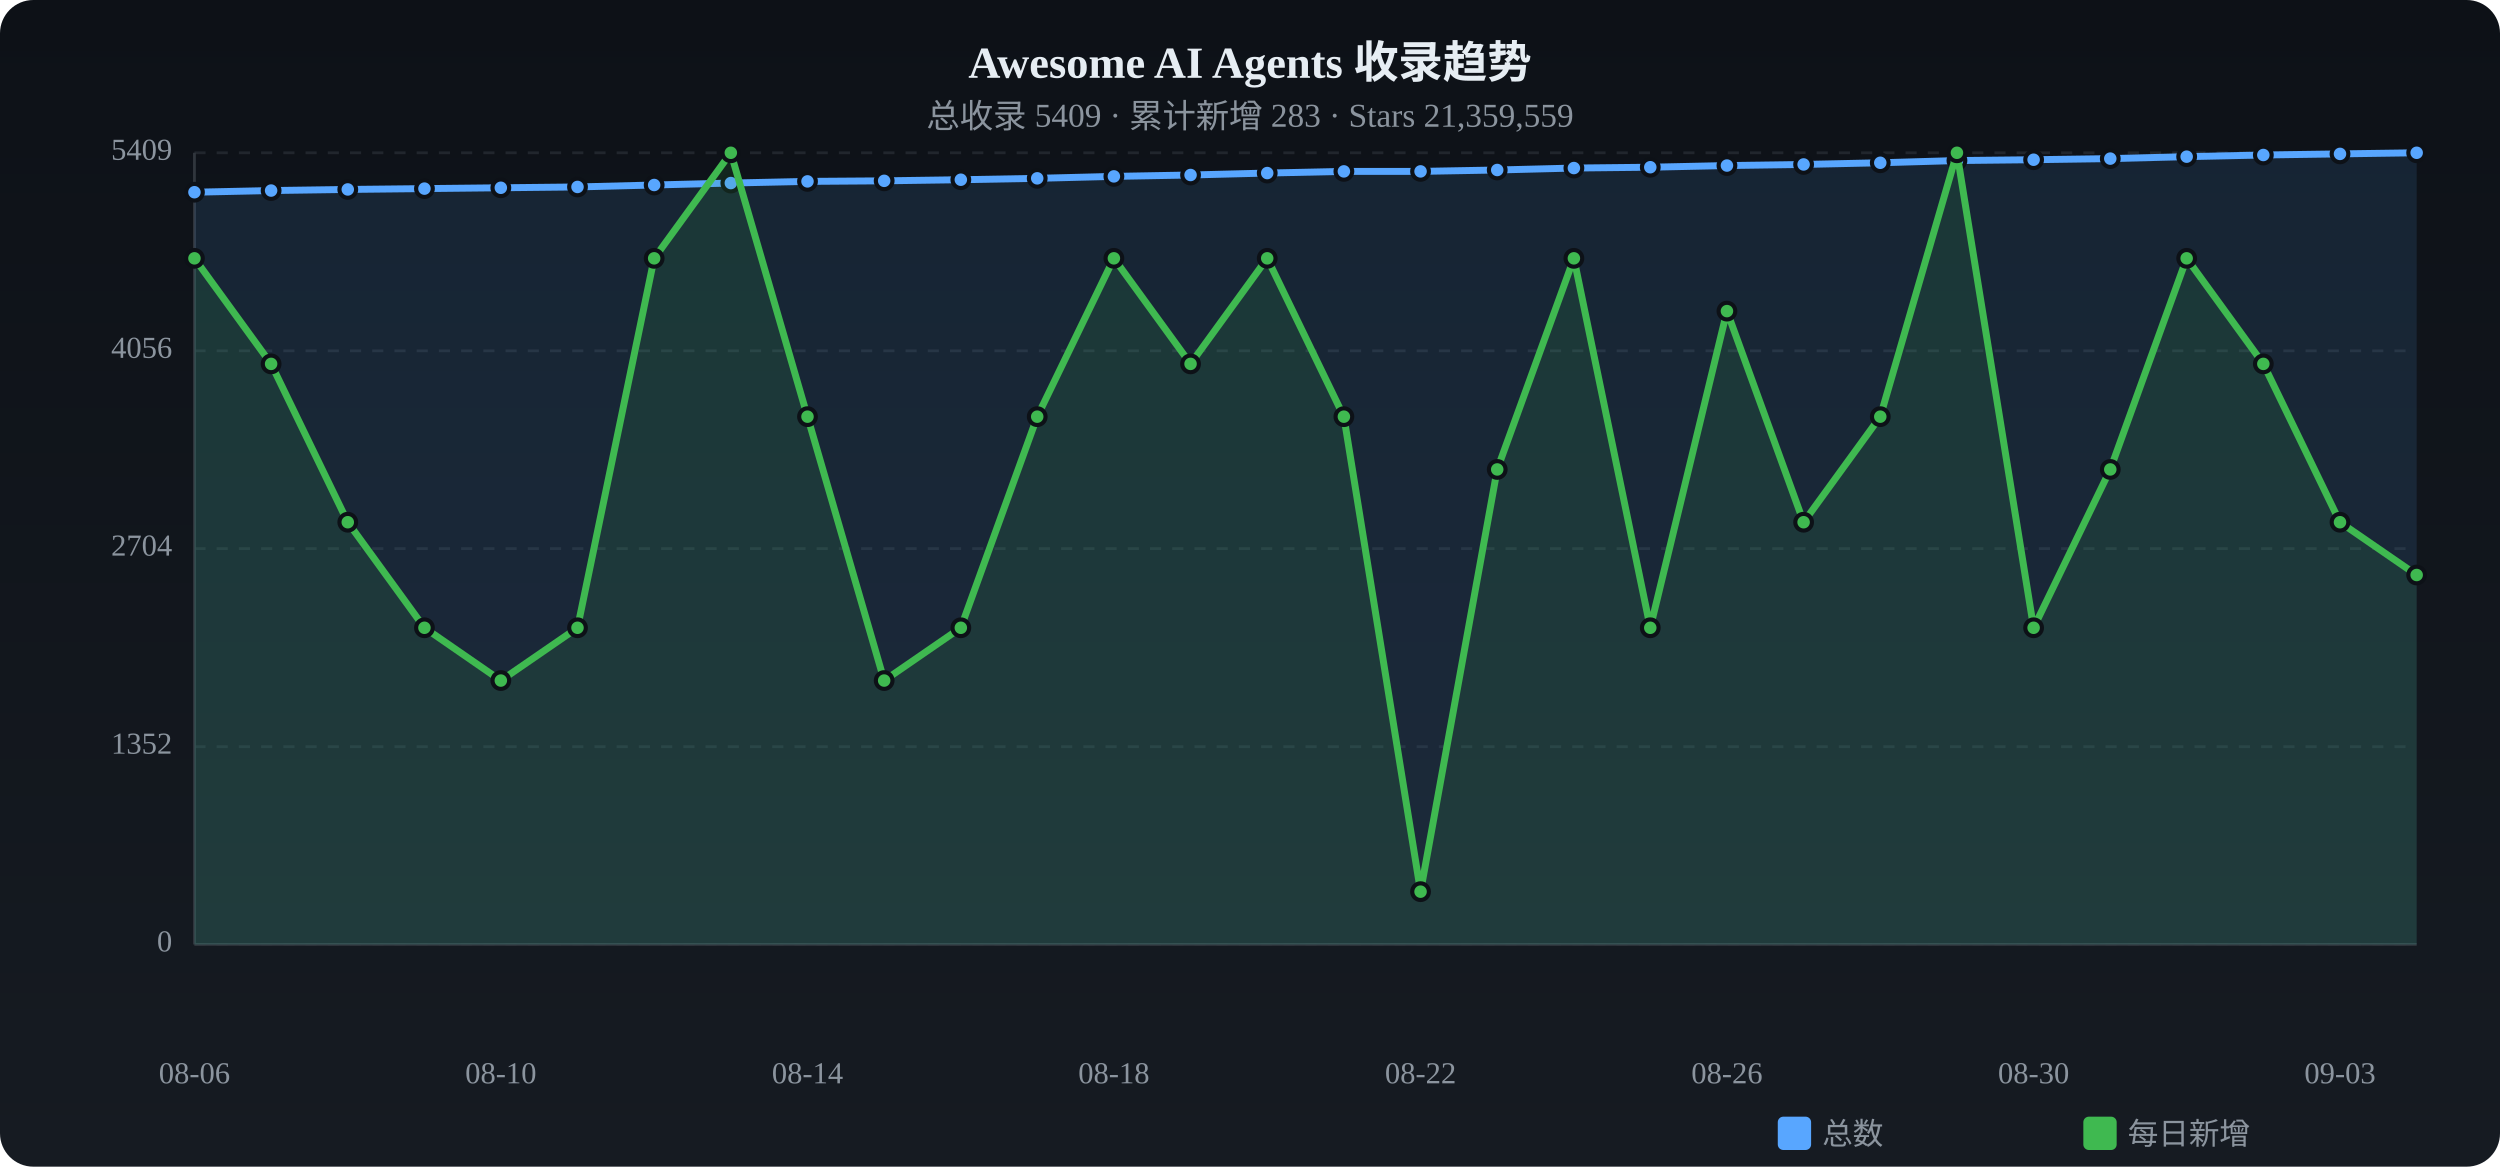
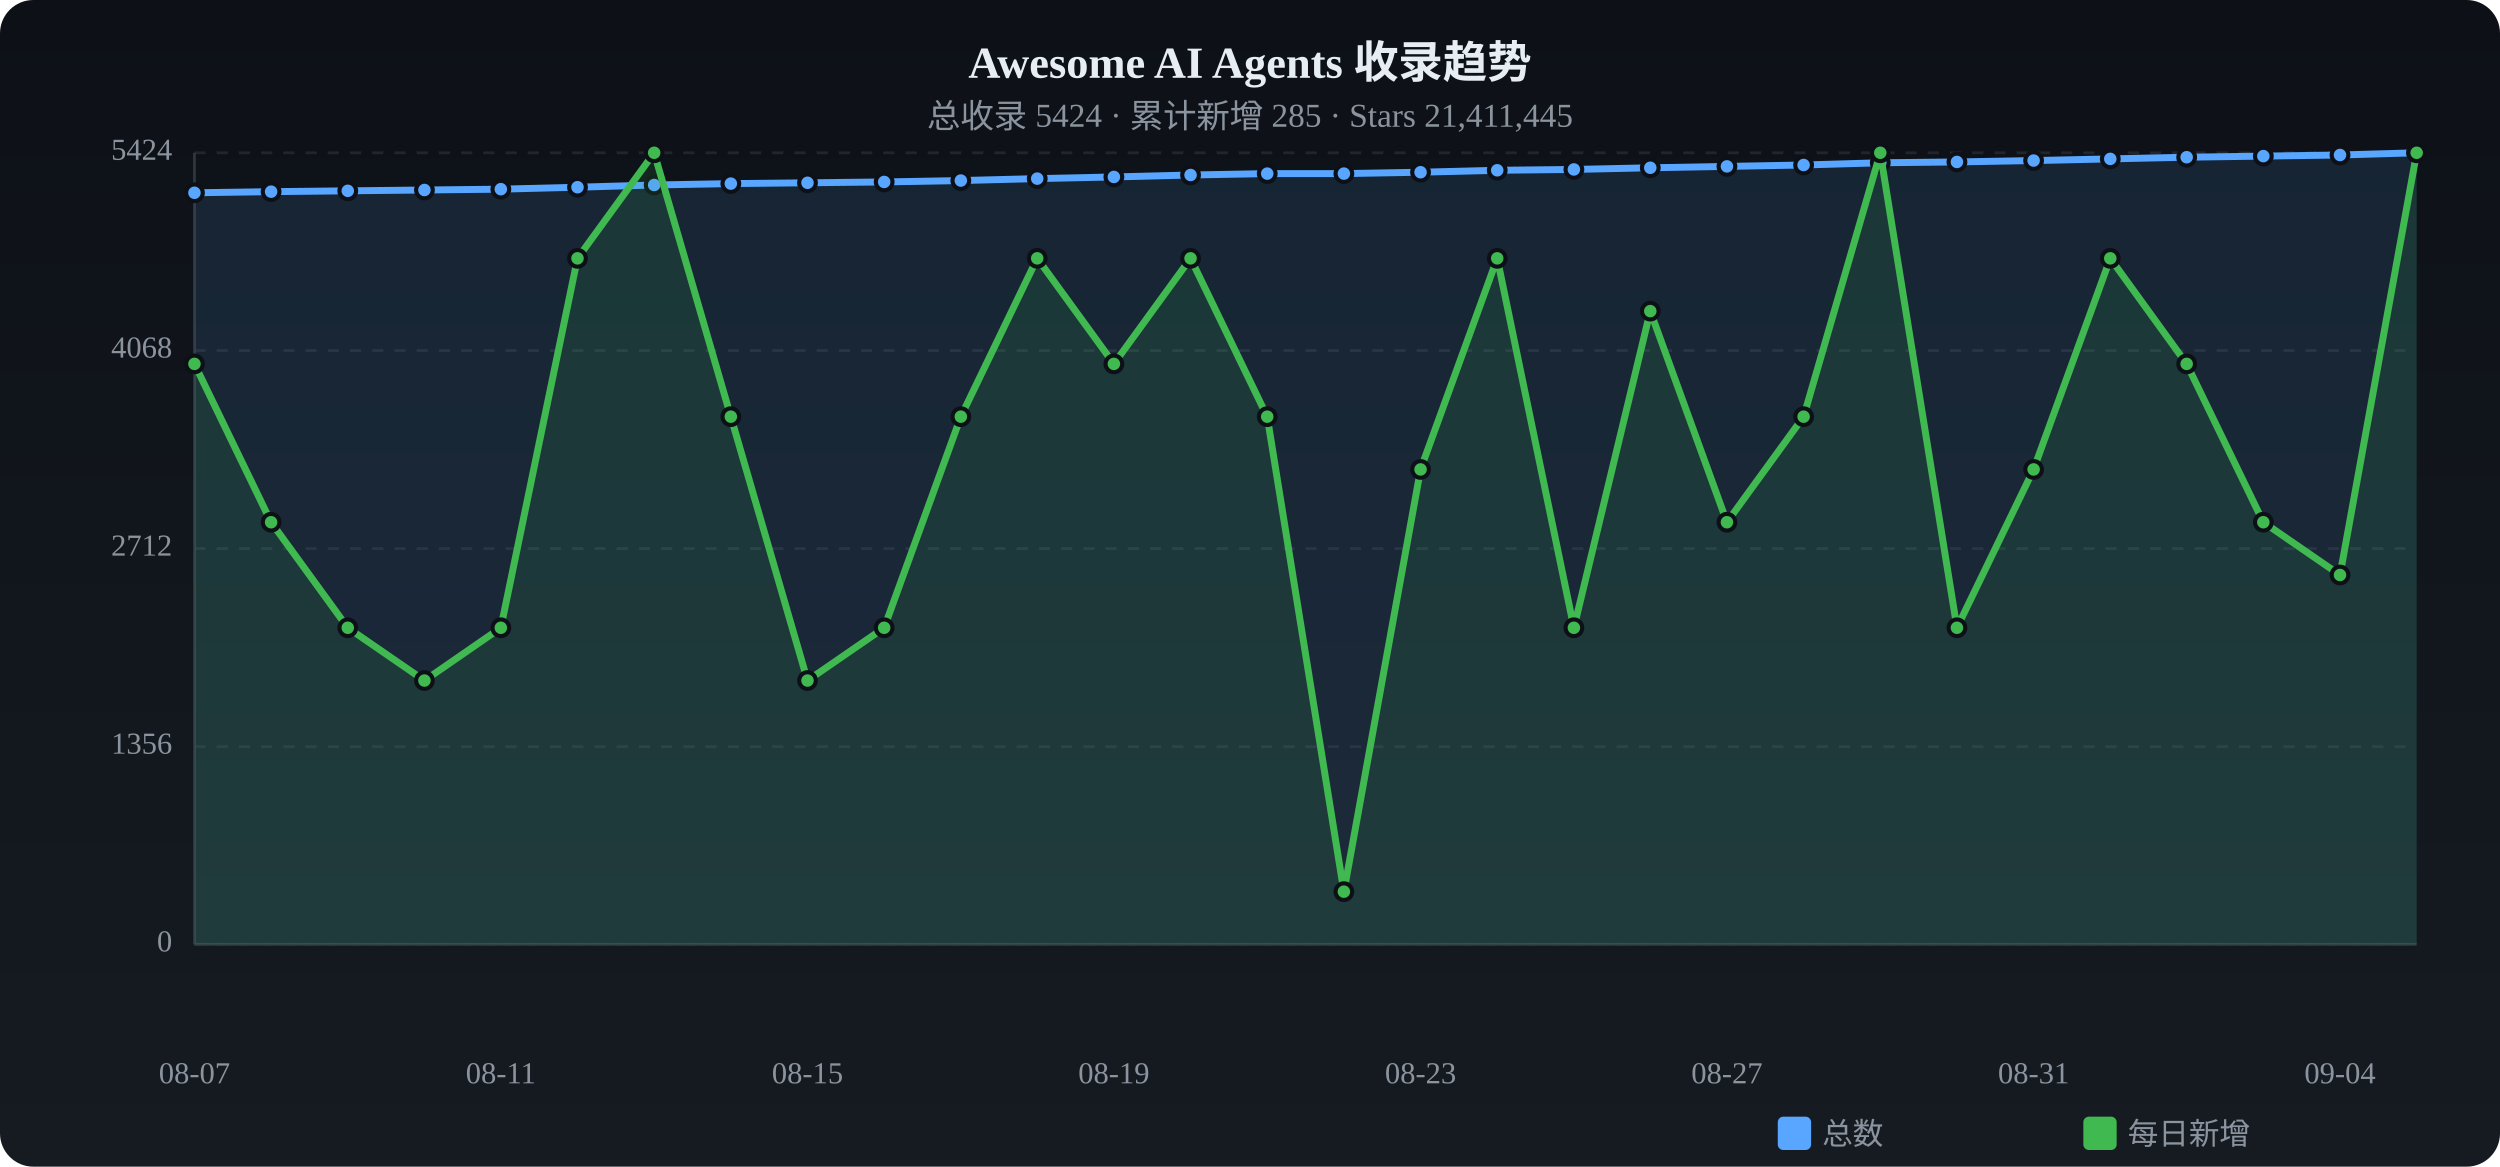
<svg xmlns="http://www.w3.org/2000/svg" viewBox="0 0 900 420" width="900" height="420">
  <defs>
    <linearGradient id="tbg" x1="0%" y1="0%" x2="0%" y2="100%">
      <stop offset="0%" stop-color="#0d1117" />
      <stop offset="100%" stop-color="#161b22" />
    </linearGradient>
  </defs>
  <rect width="900" height="420" rx="12" fill="url(#tbg)" />
  <text x="450.0" y="28" text-anchor="middle" fill="#e6edf3" font-size="16" font-weight="bold">Awesome AI Agents 收录趋势</text>
-   <text x="450.0" y="46" text-anchor="middle" fill="#8b949e" font-size="12">总收录 5409 · 累计新增 283 · Stars 21,359,559</text>
+   <text x="450.0" y="46" text-anchor="middle" fill="#8b949e" font-size="12">总收录 5424 · 累计新增 285 · Stars 21,411,445</text>
  <text x="62" y="340.0" text-anchor="end" fill="#8b949e" font-size="11" dominant-baseline="middle">0</text>
  <line x1="70" y1="340.0" x2="870" y2="340.0" stroke="#21262d" stroke-dasharray="4 4" />
-   <text x="62" y="268.8" text-anchor="end" fill="#8b949e" font-size="11" dominant-baseline="middle">1352</text>
+   <text x="62" y="268.8" text-anchor="end" fill="#8b949e" font-size="11" dominant-baseline="middle">1356</text>
  <line x1="70" y1="268.8" x2="870" y2="268.8" stroke="#21262d" stroke-dasharray="4 4" />
-   <text x="62" y="197.5" text-anchor="end" fill="#8b949e" font-size="11" dominant-baseline="middle">2704</text>
+   <text x="62" y="197.5" text-anchor="end" fill="#8b949e" font-size="11" dominant-baseline="middle">2712</text>
  <line x1="70" y1="197.5" x2="870" y2="197.5" stroke="#21262d" stroke-dasharray="4 4" />
-   <text x="62" y="126.3" text-anchor="end" fill="#8b949e" font-size="11" dominant-baseline="middle">4056</text>
-   <line x1="70" y1="126.3" x2="870" y2="126.3" stroke="#21262d" stroke-dasharray="4 4" />
-   <text x="62" y="55.0" text-anchor="end" fill="#8b949e" font-size="11" dominant-baseline="middle">5409</text>
+   <text x="62" y="126.2" text-anchor="end" fill="#8b949e" font-size="11" dominant-baseline="middle">4068</text>
+   <line x1="70" y1="126.2" x2="870" y2="126.2" stroke="#21262d" stroke-dasharray="4 4" />
+   <text x="62" y="55.0" text-anchor="end" fill="#8b949e" font-size="11" dominant-baseline="middle">5424</text>
  <line x1="70" y1="55.0" x2="870" y2="55.0" stroke="#21262d" stroke-dasharray="4 4" />
  <line x1="70" y1="55" x2="70" y2="340" stroke="#30363d" />
  <line x1="70" y1="340" x2="870" y2="340" stroke="#30363d" />
-   <path d="M70.0,69.2 L97.6,68.6 L125.2,68.2 L152.8,67.9 L180.3,67.6 L207.9,67.3 L235.5,66.6 L263.1,65.9 L290.7,65.3 L318.3,65.1 L345.9,64.7 L373.4,64.2 L401.0,63.5 L428.6,63.0 L456.2,62.3 L483.8,61.7 L511.4,61.7 L539.0,61.2 L566.6,60.5 L594.1,60.2 L621.7,59.6 L649.3,59.2 L676.9,58.6 L704.5,57.8 L732.1,57.5 L759.7,57.1 L787.2,56.4 L814.8,55.8 L842.4,55.4 L870.0,55.0 L870.0,340 L70.0,340 Z" fill="#58a6ff" opacity="0.12" />
-   <polyline points="70.0,69.2 97.6,68.6 125.2,68.2 152.8,67.9 180.3,67.6 207.9,67.3 235.5,66.6 263.1,65.9 290.7,65.3 318.3,65.1 345.9,64.7 373.4,64.2 401.0,63.5 428.6,63.0 456.2,62.3 483.8,61.7 511.4,61.7 539.0,61.2 566.6,60.5 594.1,60.2 621.7,59.6 649.3,59.2 676.9,58.6 704.5,57.8 732.1,57.5 759.7,57.1 787.2,56.4 814.8,55.8 842.4,55.4 870.0,55.0" fill="none" stroke="#58a6ff" stroke-width="2.5" stroke-linecap="round" stroke-linejoin="round" />
-   <circle cx="70.0" cy="69.2" r="3" fill="#58a6ff" stroke="#0d1117" stroke-width="1.5" />
-   <circle cx="97.6" cy="68.6" r="3" fill="#58a6ff" stroke="#0d1117" stroke-width="1.5" />
-   <circle cx="125.2" cy="68.2" r="3" fill="#58a6ff" stroke="#0d1117" stroke-width="1.5" />
-   <circle cx="152.8" cy="67.9" r="3" fill="#58a6ff" stroke="#0d1117" stroke-width="1.5" />
-   <circle cx="180.3" cy="67.6" r="3" fill="#58a6ff" stroke="#0d1117" stroke-width="1.5" />
-   <circle cx="207.9" cy="67.3" r="3" fill="#58a6ff" stroke="#0d1117" stroke-width="1.5" />
+   <path d="M70.0,69.4 L97.6,69.0 L125.2,68.7 L152.8,68.4 L180.3,68.1 L207.9,67.4 L235.5,66.6 L263.1,66.1 L290.7,65.8 L318.3,65.5 L345.9,65.0 L373.4,64.3 L401.0,63.7 L428.6,63.0 L456.2,62.5 L483.8,62.5 L511.4,62.0 L539.0,61.3 L566.6,61.0 L594.1,60.4 L621.7,59.9 L649.3,59.4 L676.9,58.6 L704.5,58.3 L732.1,57.8 L759.7,57.2 L787.2,56.6 L814.8,56.2 L842.4,55.8 L870.0,55.0 L870.0,340 L70.0,340 Z" fill="#58a6ff" opacity="0.12" />
+   <polyline points="70.0,69.4 97.6,69.0 125.2,68.7 152.8,68.4 180.3,68.1 207.9,67.4 235.5,66.6 263.1,66.1 290.7,65.8 318.3,65.5 345.9,65.0 373.4,64.3 401.0,63.7 428.6,63.0 456.2,62.5 483.8,62.5 511.4,62.0 539.0,61.3 566.6,61.0 594.1,60.4 621.7,59.9 649.3,59.4 676.9,58.6 704.5,58.3 732.1,57.8 759.7,57.2 787.2,56.6 814.8,56.2 842.4,55.8 870.0,55.0" fill="none" stroke="#58a6ff" stroke-width="2.5" stroke-linecap="round" stroke-linejoin="round" />
+   <circle cx="70.0" cy="69.4" r="3" fill="#58a6ff" stroke="#0d1117" stroke-width="1.5" />
+   <circle cx="97.6" cy="69.0" r="3" fill="#58a6ff" stroke="#0d1117" stroke-width="1.5" />
+   <circle cx="125.2" cy="68.7" r="3" fill="#58a6ff" stroke="#0d1117" stroke-width="1.5" />
+   <circle cx="152.8" cy="68.4" r="3" fill="#58a6ff" stroke="#0d1117" stroke-width="1.5" />
+   <circle cx="180.3" cy="68.1" r="3" fill="#58a6ff" stroke="#0d1117" stroke-width="1.5" />
+   <circle cx="207.9" cy="67.4" r="3" fill="#58a6ff" stroke="#0d1117" stroke-width="1.5" />
  <circle cx="235.5" cy="66.6" r="3" fill="#58a6ff" stroke="#0d1117" stroke-width="1.5" />
-   <circle cx="263.1" cy="65.9" r="3" fill="#58a6ff" stroke="#0d1117" stroke-width="1.5" />
-   <circle cx="290.7" cy="65.3" r="3" fill="#58a6ff" stroke="#0d1117" stroke-width="1.5" />
-   <circle cx="318.3" cy="65.1" r="3" fill="#58a6ff" stroke="#0d1117" stroke-width="1.5" />
-   <circle cx="345.9" cy="64.7" r="3" fill="#58a6ff" stroke="#0d1117" stroke-width="1.5" />
-   <circle cx="373.4" cy="64.2" r="3" fill="#58a6ff" stroke="#0d1117" stroke-width="1.5" />
-   <circle cx="401.0" cy="63.5" r="3" fill="#58a6ff" stroke="#0d1117" stroke-width="1.5" />
+   <circle cx="263.1" cy="66.1" r="3" fill="#58a6ff" stroke="#0d1117" stroke-width="1.5" />
+   <circle cx="290.7" cy="65.8" r="3" fill="#58a6ff" stroke="#0d1117" stroke-width="1.5" />
+   <circle cx="318.3" cy="65.5" r="3" fill="#58a6ff" stroke="#0d1117" stroke-width="1.5" />
+   <circle cx="345.9" cy="65.0" r="3" fill="#58a6ff" stroke="#0d1117" stroke-width="1.5" />
+   <circle cx="373.4" cy="64.3" r="3" fill="#58a6ff" stroke="#0d1117" stroke-width="1.5" />
+   <circle cx="401.0" cy="63.7" r="3" fill="#58a6ff" stroke="#0d1117" stroke-width="1.5" />
  <circle cx="428.6" cy="63.0" r="3" fill="#58a6ff" stroke="#0d1117" stroke-width="1.5" />
-   <circle cx="456.2" cy="62.3" r="3" fill="#58a6ff" stroke="#0d1117" stroke-width="1.5" />
-   <circle cx="483.8" cy="61.7" r="3" fill="#58a6ff" stroke="#0d1117" stroke-width="1.5" />
-   <circle cx="511.4" cy="61.7" r="3" fill="#58a6ff" stroke="#0d1117" stroke-width="1.5" />
-   <circle cx="539.0" cy="61.2" r="3" fill="#58a6ff" stroke="#0d1117" stroke-width="1.5" />
-   <circle cx="566.6" cy="60.5" r="3" fill="#58a6ff" stroke="#0d1117" stroke-width="1.5" />
-   <circle cx="594.1" cy="60.2" r="3" fill="#58a6ff" stroke="#0d1117" stroke-width="1.5" />
-   <circle cx="621.7" cy="59.6" r="3" fill="#58a6ff" stroke="#0d1117" stroke-width="1.5" />
-   <circle cx="649.3" cy="59.2" r="3" fill="#58a6ff" stroke="#0d1117" stroke-width="1.5" />
+   <circle cx="456.2" cy="62.5" r="3" fill="#58a6ff" stroke="#0d1117" stroke-width="1.5" />
+   <circle cx="483.8" cy="62.5" r="3" fill="#58a6ff" stroke="#0d1117" stroke-width="1.5" />
+   <circle cx="511.4" cy="62.0" r="3" fill="#58a6ff" stroke="#0d1117" stroke-width="1.5" />
+   <circle cx="539.0" cy="61.3" r="3" fill="#58a6ff" stroke="#0d1117" stroke-width="1.5" />
+   <circle cx="566.6" cy="61.0" r="3" fill="#58a6ff" stroke="#0d1117" stroke-width="1.5" />
+   <circle cx="594.1" cy="60.4" r="3" fill="#58a6ff" stroke="#0d1117" stroke-width="1.5" />
+   <circle cx="621.7" cy="59.9" r="3" fill="#58a6ff" stroke="#0d1117" stroke-width="1.5" />
+   <circle cx="649.3" cy="59.4" r="3" fill="#58a6ff" stroke="#0d1117" stroke-width="1.5" />
  <circle cx="676.9" cy="58.6" r="3" fill="#58a6ff" stroke="#0d1117" stroke-width="1.5" />
-   <circle cx="704.5" cy="57.8" r="3" fill="#58a6ff" stroke="#0d1117" stroke-width="1.5" />
-   <circle cx="732.1" cy="57.5" r="3" fill="#58a6ff" stroke="#0d1117" stroke-width="1.5" />
-   <circle cx="759.7" cy="57.1" r="3" fill="#58a6ff" stroke="#0d1117" stroke-width="1.5" />
-   <circle cx="787.2" cy="56.4" r="3" fill="#58a6ff" stroke="#0d1117" stroke-width="1.5" />
-   <circle cx="814.8" cy="55.8" r="3" fill="#58a6ff" stroke="#0d1117" stroke-width="1.5" />
-   <circle cx="842.4" cy="55.4" r="3" fill="#58a6ff" stroke="#0d1117" stroke-width="1.5" />
+   <circle cx="704.5" cy="58.3" r="3" fill="#58a6ff" stroke="#0d1117" stroke-width="1.5" />
+   <circle cx="732.1" cy="57.8" r="3" fill="#58a6ff" stroke="#0d1117" stroke-width="1.5" />
+   <circle cx="759.7" cy="57.2" r="3" fill="#58a6ff" stroke="#0d1117" stroke-width="1.5" />
+   <circle cx="787.2" cy="56.6" r="3" fill="#58a6ff" stroke="#0d1117" stroke-width="1.5" />
+   <circle cx="814.8" cy="56.2" r="3" fill="#58a6ff" stroke="#0d1117" stroke-width="1.5" />
+   <circle cx="842.4" cy="55.8" r="3" fill="#58a6ff" stroke="#0d1117" stroke-width="1.5" />
  <circle cx="870.0" cy="55.0" r="3" fill="#58a6ff" stroke="#0d1117" stroke-width="1.5" />
-   <path d="M70.0,93.0 L97.6,131.0 L125.2,188.0 L152.8,226.0 L180.3,245.0 L207.9,226.0 L235.5,93.0 L263.1,55.0 L290.7,150.0 L318.3,245.0 L345.9,226.0 L373.4,150.0 L401.0,93.0 L428.6,131.0 L456.2,93.0 L483.8,150.0 L511.4,321.0 L539.0,169.0 L566.6,93.0 L594.1,226.0 L621.7,112.0 L649.3,188.0 L676.9,150.0 L704.5,55.0 L732.1,226.0 L759.7,169.0 L787.2,93.0 L814.8,131.0 L842.4,188.0 L870.0,207.0 L870.0,340 L70.0,340 Z" fill="#3fb950" opacity="0.12" />
-   <polyline points="70.0,93.0 97.6,131.0 125.2,188.0 152.8,226.0 180.3,245.0 207.9,226.0 235.5,93.0 263.1,55.0 290.7,150.0 318.3,245.0 345.9,226.0 373.4,150.0 401.0,93.0 428.6,131.0 456.2,93.0 483.8,150.0 511.4,321.0 539.0,169.0 566.6,93.0 594.1,226.0 621.7,112.0 649.3,188.0 676.9,150.0 704.5,55.0 732.1,226.0 759.7,169.0 787.2,93.0 814.8,131.0 842.4,188.0 870.0,207.0" fill="none" stroke="#3fb950" stroke-width="2.5" stroke-linecap="round" stroke-linejoin="round" />
-   <circle cx="70.0" cy="93.0" r="3" fill="#3fb950" stroke="#0d1117" stroke-width="1.5" />
-   <circle cx="97.6" cy="131.0" r="3" fill="#3fb950" stroke="#0d1117" stroke-width="1.5" />
-   <circle cx="125.2" cy="188.0" r="3" fill="#3fb950" stroke="#0d1117" stroke-width="1.5" />
-   <circle cx="152.8" cy="226.0" r="3" fill="#3fb950" stroke="#0d1117" stroke-width="1.5" />
-   <circle cx="180.3" cy="245.0" r="3" fill="#3fb950" stroke="#0d1117" stroke-width="1.5" />
-   <circle cx="207.9" cy="226.0" r="3" fill="#3fb950" stroke="#0d1117" stroke-width="1.5" />
-   <circle cx="235.5" cy="93.0" r="3" fill="#3fb950" stroke="#0d1117" stroke-width="1.5" />
-   <circle cx="263.1" cy="55.0" r="3" fill="#3fb950" stroke="#0d1117" stroke-width="1.5" />
-   <circle cx="290.7" cy="150.0" r="3" fill="#3fb950" stroke="#0d1117" stroke-width="1.5" />
-   <circle cx="318.3" cy="245.0" r="3" fill="#3fb950" stroke="#0d1117" stroke-width="1.5" />
-   <circle cx="345.9" cy="226.0" r="3" fill="#3fb950" stroke="#0d1117" stroke-width="1.5" />
-   <circle cx="373.4" cy="150.0" r="3" fill="#3fb950" stroke="#0d1117" stroke-width="1.5" />
-   <circle cx="401.0" cy="93.0" r="3" fill="#3fb950" stroke="#0d1117" stroke-width="1.5" />
-   <circle cx="428.6" cy="131.0" r="3" fill="#3fb950" stroke="#0d1117" stroke-width="1.5" />
-   <circle cx="456.2" cy="93.0" r="3" fill="#3fb950" stroke="#0d1117" stroke-width="1.5" />
-   <circle cx="483.8" cy="150.0" r="3" fill="#3fb950" stroke="#0d1117" stroke-width="1.5" />
-   <circle cx="511.4" cy="321.0" r="3" fill="#3fb950" stroke="#0d1117" stroke-width="1.5" />
-   <circle cx="539.0" cy="169.0" r="3" fill="#3fb950" stroke="#0d1117" stroke-width="1.5" />
-   <circle cx="566.6" cy="93.0" r="3" fill="#3fb950" stroke="#0d1117" stroke-width="1.5" />
-   <circle cx="594.1" cy="226.0" r="3" fill="#3fb950" stroke="#0d1117" stroke-width="1.5" />
-   <circle cx="621.7" cy="112.0" r="3" fill="#3fb950" stroke="#0d1117" stroke-width="1.5" />
-   <circle cx="649.3" cy="188.0" r="3" fill="#3fb950" stroke="#0d1117" stroke-width="1.5" />
-   <circle cx="676.9" cy="150.0" r="3" fill="#3fb950" stroke="#0d1117" stroke-width="1.5" />
-   <circle cx="704.5" cy="55.0" r="3" fill="#3fb950" stroke="#0d1117" stroke-width="1.5" />
-   <circle cx="732.1" cy="226.0" r="3" fill="#3fb950" stroke="#0d1117" stroke-width="1.5" />
-   <circle cx="759.7" cy="169.0" r="3" fill="#3fb950" stroke="#0d1117" stroke-width="1.5" />
-   <circle cx="787.2" cy="93.0" r="3" fill="#3fb950" stroke="#0d1117" stroke-width="1.5" />
-   <circle cx="814.8" cy="131.0" r="3" fill="#3fb950" stroke="#0d1117" stroke-width="1.5" />
-   <circle cx="842.4" cy="188.0" r="3" fill="#3fb950" stroke="#0d1117" stroke-width="1.5" />
-   <circle cx="870.0" cy="207.0" r="3" fill="#3fb950" stroke="#0d1117" stroke-width="1.5" />
-   <text x="70.0" y="390" text-anchor="middle" fill="#8b949e" font-size="11">08-06</text>
-   <text x="180.3" y="390" text-anchor="middle" fill="#8b949e" font-size="11">08-10</text>
-   <text x="290.7" y="390" text-anchor="middle" fill="#8b949e" font-size="11">08-14</text>
-   <text x="401.0" y="390" text-anchor="middle" fill="#8b949e" font-size="11">08-18</text>
-   <text x="511.4" y="390" text-anchor="middle" fill="#8b949e" font-size="11">08-22</text>
-   <text x="621.7" y="390" text-anchor="middle" fill="#8b949e" font-size="11">08-26</text>
-   <text x="732.1" y="390" text-anchor="middle" fill="#8b949e" font-size="11">08-30</text>
-   <text x="842.4" y="390" text-anchor="middle" fill="#8b949e" font-size="11">09-03</text>
+   <path d="M70.0,131.0 L97.6,188.0 L125.2,226.0 L152.8,245.0 L180.3,226.0 L207.9,93.0 L235.5,55.0 L263.1,150.0 L290.7,245.0 L318.3,226.0 L345.9,150.0 L373.4,93.0 L401.0,131.0 L428.6,93.0 L456.2,150.0 L483.8,321.0 L511.4,169.0 L539.0,93.0 L566.6,226.0 L594.1,112.0 L621.7,188.0 L649.3,150.0 L676.9,55.0 L704.5,226.0 L732.1,169.0 L759.7,93.0 L787.2,131.0 L814.8,188.0 L842.4,207.0 L870.0,55.0 L870.0,340 L70.0,340 Z" fill="#3fb950" opacity="0.12" />
+   <polyline points="70.0,131.0 97.6,188.0 125.2,226.0 152.8,245.0 180.3,226.0 207.9,93.0 235.5,55.0 263.1,150.0 290.7,245.0 318.3,226.0 345.9,150.0 373.4,93.0 401.0,131.0 428.6,93.0 456.2,150.0 483.8,321.0 511.4,169.0 539.0,93.0 566.6,226.0 594.1,112.0 621.7,188.0 649.3,150.0 676.9,55.0 704.5,226.0 732.1,169.0 759.7,93.0 787.2,131.0 814.8,188.0 842.4,207.0 870.0,55.0" fill="none" stroke="#3fb950" stroke-width="2.5" stroke-linecap="round" stroke-linejoin="round" />
+   <circle cx="70.0" cy="131.0" r="3" fill="#3fb950" stroke="#0d1117" stroke-width="1.5" />
+   <circle cx="97.6" cy="188.0" r="3" fill="#3fb950" stroke="#0d1117" stroke-width="1.5" />
+   <circle cx="125.2" cy="226.0" r="3" fill="#3fb950" stroke="#0d1117" stroke-width="1.5" />
+   <circle cx="152.8" cy="245.0" r="3" fill="#3fb950" stroke="#0d1117" stroke-width="1.5" />
+   <circle cx="180.3" cy="226.0" r="3" fill="#3fb950" stroke="#0d1117" stroke-width="1.5" />
+   <circle cx="207.9" cy="93.0" r="3" fill="#3fb950" stroke="#0d1117" stroke-width="1.5" />
+   <circle cx="235.5" cy="55.0" r="3" fill="#3fb950" stroke="#0d1117" stroke-width="1.5" />
+   <circle cx="263.1" cy="150.0" r="3" fill="#3fb950" stroke="#0d1117" stroke-width="1.5" />
+   <circle cx="290.7" cy="245.0" r="3" fill="#3fb950" stroke="#0d1117" stroke-width="1.5" />
+   <circle cx="318.3" cy="226.0" r="3" fill="#3fb950" stroke="#0d1117" stroke-width="1.5" />
+   <circle cx="345.9" cy="150.0" r="3" fill="#3fb950" stroke="#0d1117" stroke-width="1.5" />
+   <circle cx="373.4" cy="93.0" r="3" fill="#3fb950" stroke="#0d1117" stroke-width="1.5" />
+   <circle cx="401.0" cy="131.0" r="3" fill="#3fb950" stroke="#0d1117" stroke-width="1.5" />
+   <circle cx="428.6" cy="93.0" r="3" fill="#3fb950" stroke="#0d1117" stroke-width="1.5" />
+   <circle cx="456.2" cy="150.0" r="3" fill="#3fb950" stroke="#0d1117" stroke-width="1.5" />
+   <circle cx="483.8" cy="321.0" r="3" fill="#3fb950" stroke="#0d1117" stroke-width="1.5" />
+   <circle cx="511.4" cy="169.0" r="3" fill="#3fb950" stroke="#0d1117" stroke-width="1.5" />
+   <circle cx="539.0" cy="93.0" r="3" fill="#3fb950" stroke="#0d1117" stroke-width="1.5" />
+   <circle cx="566.6" cy="226.0" r="3" fill="#3fb950" stroke="#0d1117" stroke-width="1.5" />
+   <circle cx="594.1" cy="112.0" r="3" fill="#3fb950" stroke="#0d1117" stroke-width="1.5" />
+   <circle cx="621.7" cy="188.0" r="3" fill="#3fb950" stroke="#0d1117" stroke-width="1.5" />
+   <circle cx="649.3" cy="150.0" r="3" fill="#3fb950" stroke="#0d1117" stroke-width="1.5" />
+   <circle cx="676.9" cy="55.0" r="3" fill="#3fb950" stroke="#0d1117" stroke-width="1.5" />
+   <circle cx="704.5" cy="226.0" r="3" fill="#3fb950" stroke="#0d1117" stroke-width="1.5" />
+   <circle cx="732.1" cy="169.0" r="3" fill="#3fb950" stroke="#0d1117" stroke-width="1.5" />
+   <circle cx="759.7" cy="93.0" r="3" fill="#3fb950" stroke="#0d1117" stroke-width="1.5" />
+   <circle cx="787.2" cy="131.0" r="3" fill="#3fb950" stroke="#0d1117" stroke-width="1.5" />
+   <circle cx="814.8" cy="188.0" r="3" fill="#3fb950" stroke="#0d1117" stroke-width="1.5" />
+   <circle cx="842.4" cy="207.0" r="3" fill="#3fb950" stroke="#0d1117" stroke-width="1.5" />
+   <circle cx="870.0" cy="55.0" r="3" fill="#3fb950" stroke="#0d1117" stroke-width="1.5" />
+   <text x="70.0" y="390" text-anchor="middle" fill="#8b949e" font-size="11">08-07</text>
+   <text x="180.3" y="390" text-anchor="middle" fill="#8b949e" font-size="11">08-11</text>
+   <text x="290.7" y="390" text-anchor="middle" fill="#8b949e" font-size="11">08-15</text>
+   <text x="401.0" y="390" text-anchor="middle" fill="#8b949e" font-size="11">08-19</text>
+   <text x="511.4" y="390" text-anchor="middle" fill="#8b949e" font-size="11">08-23</text>
+   <text x="621.7" y="390" text-anchor="middle" fill="#8b949e" font-size="11">08-27</text>
+   <text x="732.1" y="390" text-anchor="middle" fill="#8b949e" font-size="11">08-31</text>
+   <text x="842.4" y="390" text-anchor="middle" fill="#8b949e" font-size="11">09-04</text>
  <rect x="640" y="402" width="12" height="12" rx="2" fill="#58a6ff" />
  <text x="656" y="412" fill="#8b949e" font-size="11">总数</text>
  <rect x="750" y="402" width="12" height="12" rx="2" fill="#3fb950" />
  <text x="766" y="412" fill="#8b949e" font-size="11">每日新增</text>
</svg>
